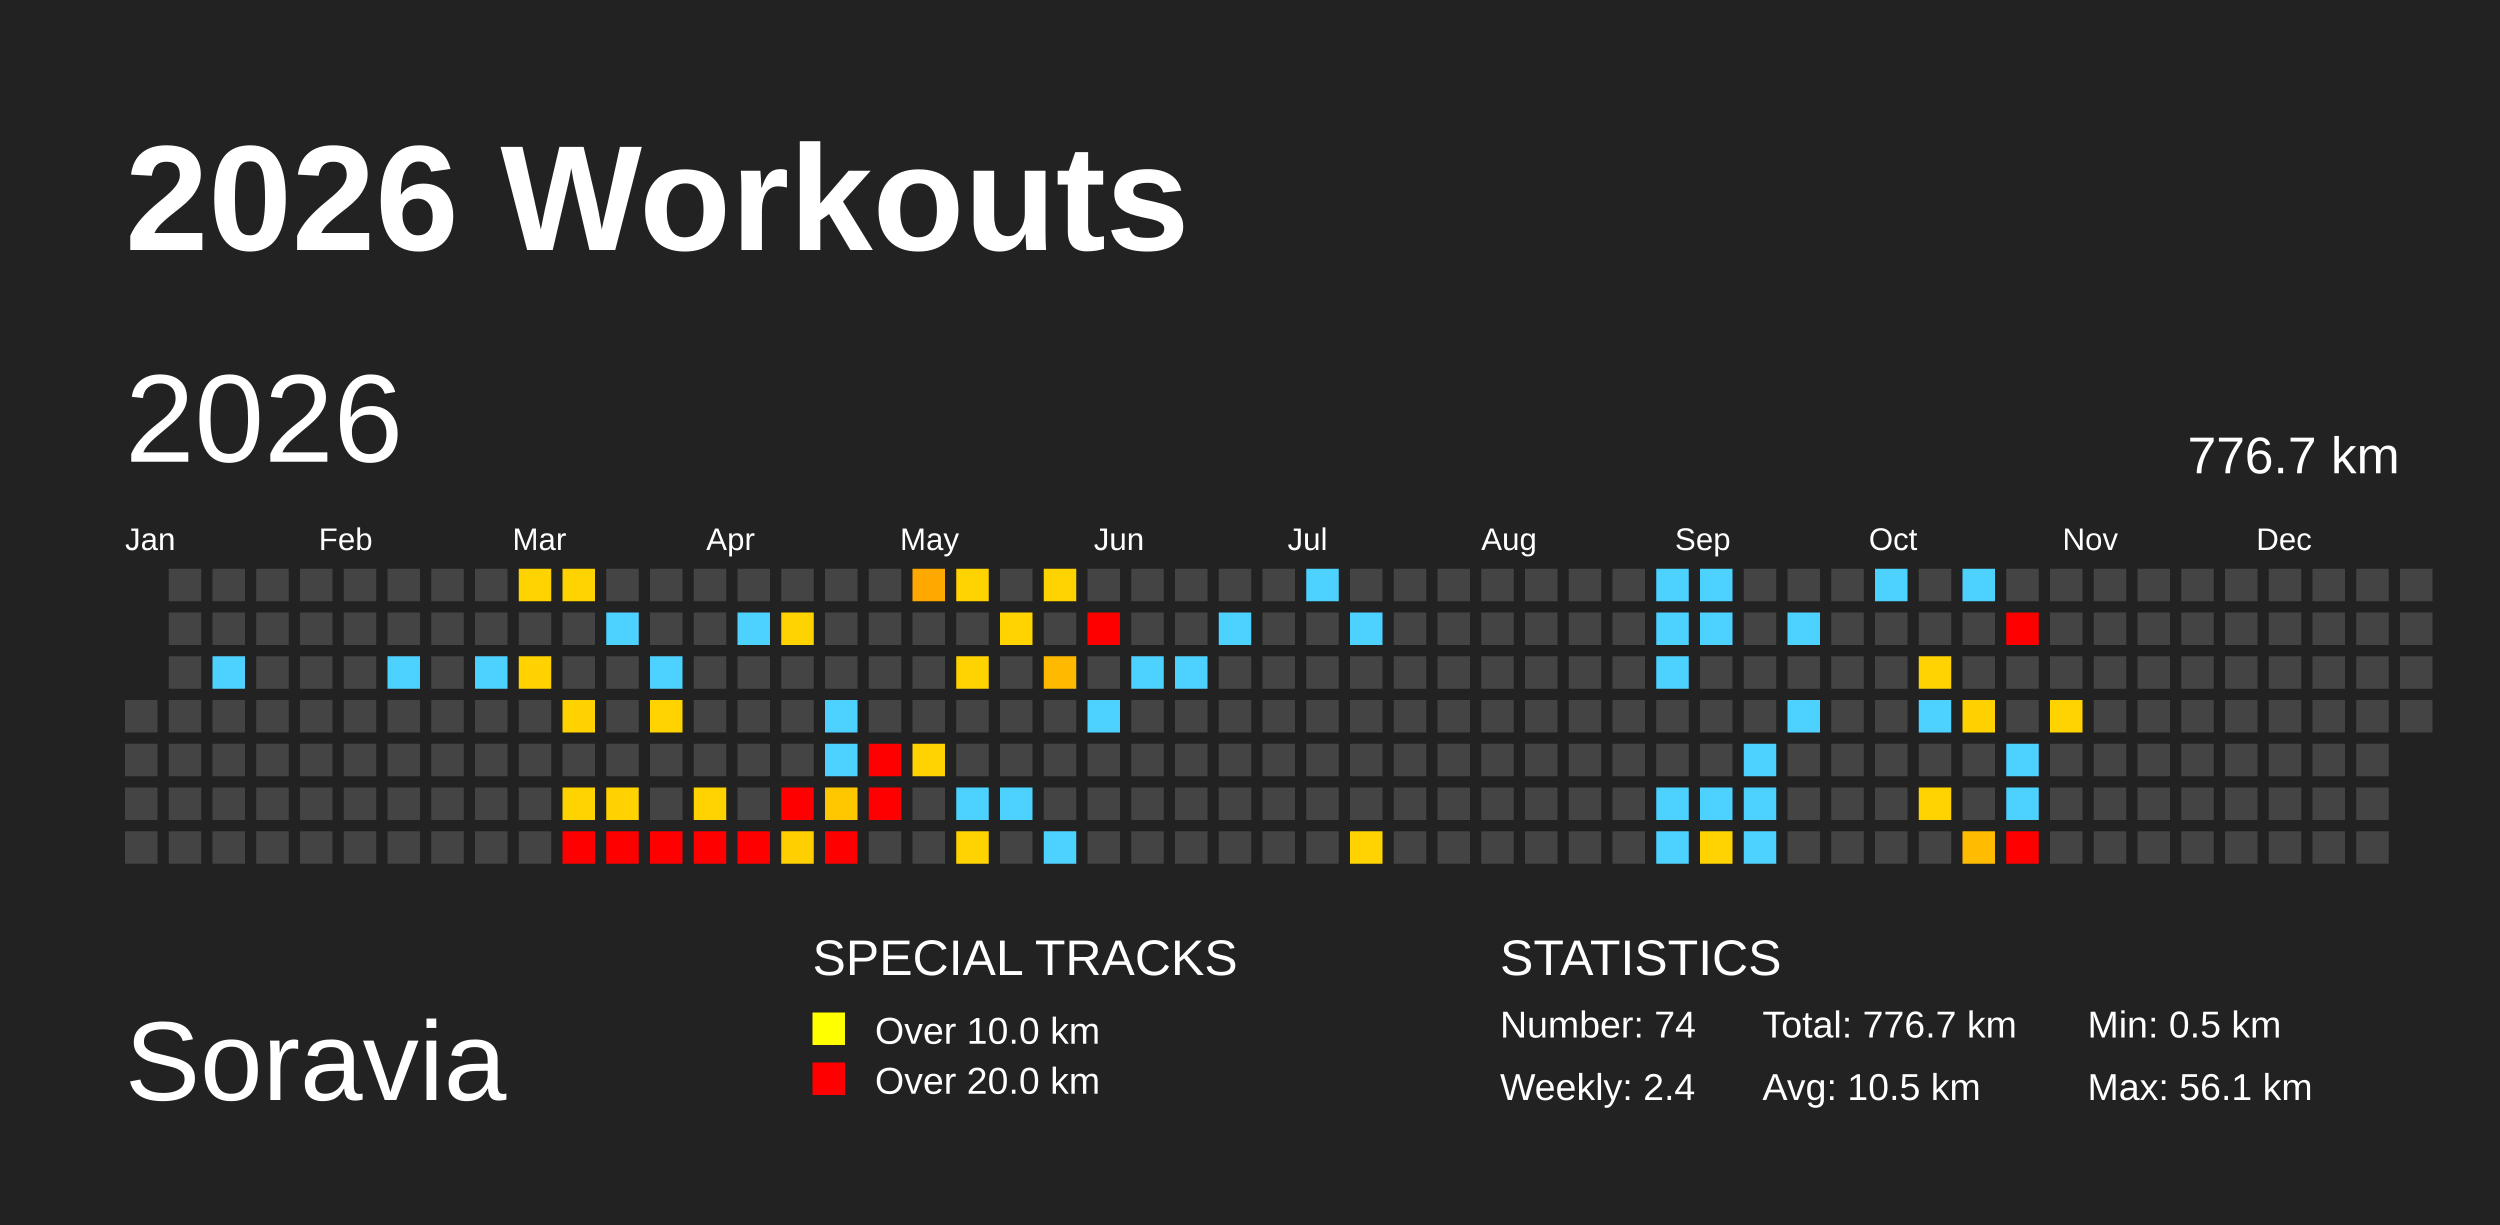
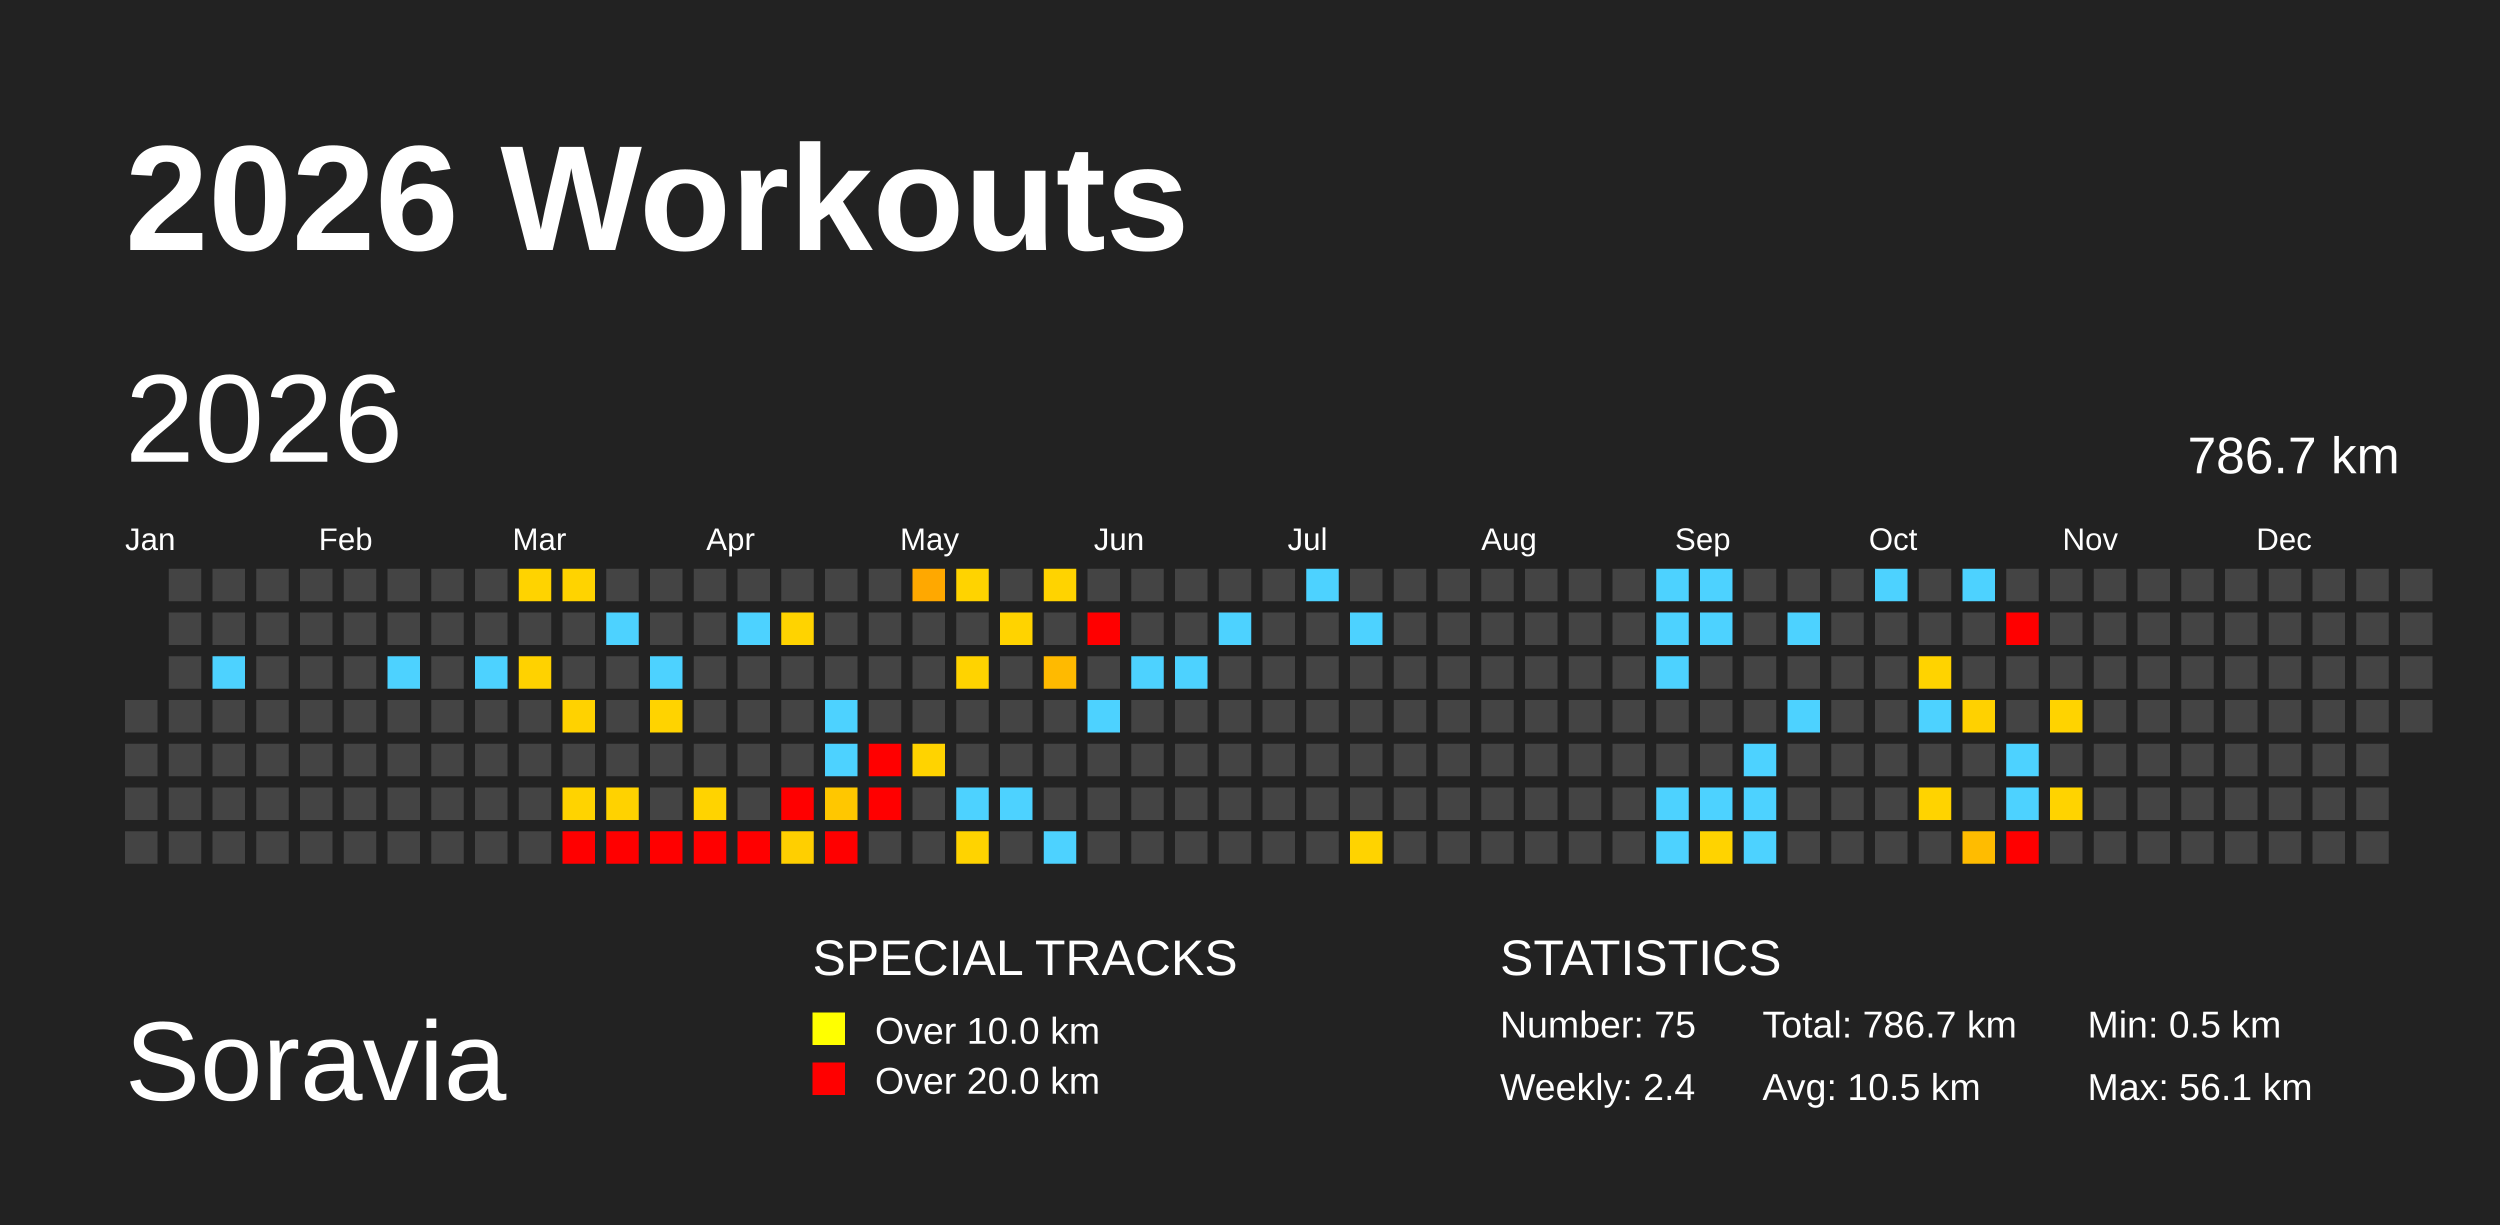
<svg xmlns="http://www.w3.org/2000/svg" baseProfile="full" height="98mm" version="1.1" viewBox="0,0,200,98" width="200mm">
  <defs />
  <rect fill="#222222" height="98" width="200" x="0" y="0" />
  <text fill="#FFFFFF" style="font-size:12px; font-family:Arial; font-weight:bold;" x="10" y="20">2026 Workouts</text>
  <text fill="#FFFFFF" style="font-size:9px; font-family:Arial" x="10" y="88">Soravia</text>
  <text fill="#FFFFFF" style="font-size:4px; font-family:Arial" x="65" y="78">SPECIAL TRACKS</text>
  <rect fill="yellow" height="2.6" width="2.6" x="65" y="81" />
  <text fill="#FFFFFF" style="font-size:3px; font-family:Arial" x="70" y="83.5">Over 10.0 km</text>
  <rect fill="red" height="2.6" width="2.6" x="65" y="85" />
  <text fill="#FFFFFF" style="font-size:3px; font-family:Arial" x="70" y="87.5">Over 20.0 km</text>
  <text fill="#FFFFFF" style="font-size:4px; font-family:Arial" x="120" y="78">STATISTICS</text>
-   <text fill="#FFFFFF" style="font-size:3px; font-family:Arial" x="120" y="83">Number: 74</text>
+   <text fill="#FFFFFF" style="font-size:3px; font-family:Arial" x="120" y="83">Number: 75</text>
  <text fill="#FFFFFF" style="font-size:3px; font-family:Arial" x="120" y="88">Weekly: 2.4</text>
-   <text fill="#FFFFFF" style="font-size:3px; font-family:Arial" x="141" y="83">Total: 776.7 km</text>
+   <text fill="#FFFFFF" style="font-size:3px; font-family:Arial" x="141" y="83">Total: 786.7 km</text>
  <text fill="#FFFFFF" style="font-size:3px; font-family:Arial" x="141" y="88">Avg: 10.5 km</text>
  <text fill="#FFFFFF" style="font-size:3px; font-family:Arial" x="167" y="83">Min: 0.5 km</text>
  <text fill="#FFFFFF" style="font-size:3px; font-family:Arial" x="167" y="88">Max: 56.1 km</text>
  <text dominant-baseline="hanging" fill="#FFFFFF" style="font-size:10.0px; font-family:Arial;" x="10" y="30">2026</text>
-   <text dominant-baseline="hanging" fill="#FFFFFF" style="font-size:4.125px; font-family:Arial;" x="175" y="35">776.7 km</text>
+   <text dominant-baseline="hanging" fill="#FFFFFF" style="font-size:4.125px; font-family:Arial;" x="175" y="35">786.7 km</text>
  <text fill="#FFFFFF" style="font-size:2.5px; font-family:Arial" x="10.0" y="44">Jan</text>
  <text fill="#FFFFFF" style="font-size:2.5px; font-family:Arial" x="25.5" y="44">Feb</text>
  <text fill="#FFFFFF" style="font-size:2.5px; font-family:Arial" x="41.0" y="44">Mar</text>
  <text fill="#FFFFFF" style="font-size:2.5px; font-family:Arial" x="56.5" y="44">Apr</text>
  <text fill="#FFFFFF" style="font-size:2.5px; font-family:Arial" x="72.0" y="44">May</text>
  <text fill="#FFFFFF" style="font-size:2.5px; font-family:Arial" x="87.5" y="44">Jun</text>
  <text fill="#FFFFFF" style="font-size:2.5px; font-family:Arial" x="103.0" y="44">Jul</text>
  <text fill="#FFFFFF" style="font-size:2.5px; font-family:Arial" x="118.5" y="44">Aug</text>
  <text fill="#FFFFFF" style="font-size:2.5px; font-family:Arial" x="134.0" y="44">Sep</text>
  <text fill="#FFFFFF" style="font-size:2.5px; font-family:Arial" x="149.5" y="44">Oct</text>
  <text fill="#FFFFFF" style="font-size:2.5px; font-family:Arial" x="165.0" y="44">Nov</text>
  <text fill="#FFFFFF" style="font-size:2.5px; font-family:Arial" x="180.5" y="44">Dec</text>
  <rect fill="#444444" height="2.6" width="2.6" x="10.0" y="56.0" />
  <rect fill="#444444" height="2.6" width="2.6" x="10.0" y="59.5" />
  <rect fill="#444444" height="2.6" width="2.6" x="10.0" y="63.0" />
  <rect fill="#444444" height="2.6" width="2.6" x="10.0" y="66.5" />
  <rect fill="#444444" height="2.6" width="2.6" x="13.5" y="45.5" />
  <rect fill="#444444" height="2.6" width="2.6" x="13.5" y="49.0" />
  <rect fill="#444444" height="2.6" width="2.6" x="13.5" y="52.5" />
  <rect fill="#444444" height="2.6" width="2.6" x="13.5" y="56.0" />
  <rect fill="#444444" height="2.6" width="2.6" x="13.5" y="59.5" />
  <rect fill="#444444" height="2.6" width="2.6" x="13.5" y="63.0" />
  <rect fill="#444444" height="2.6" width="2.6" x="13.5" y="66.5" />
  <rect fill="#444444" height="2.6" width="2.6" x="17.0" y="45.5" />
  <rect fill="#444444" height="2.6" width="2.6" x="17.0" y="49.0" />
  <rect fill="#4dd2ff" height="2.6" width="2.6" x="17.0" y="52.5" />
  <rect fill="#444444" height="2.6" width="2.6" x="17.0" y="56.0" />
  <rect fill="#444444" height="2.6" width="2.6" x="17.0" y="59.5" />
  <rect fill="#444444" height="2.6" width="2.6" x="17.0" y="63.0" />
  <rect fill="#444444" height="2.6" width="2.6" x="17.0" y="66.5" />
  <rect fill="#444444" height="2.6" width="2.6" x="20.5" y="45.5" />
  <rect fill="#444444" height="2.6" width="2.6" x="20.5" y="49.0" />
  <rect fill="#444444" height="2.6" width="2.6" x="20.5" y="52.5" />
  <rect fill="#444444" height="2.6" width="2.6" x="20.5" y="56.0" />
  <rect fill="#444444" height="2.6" width="2.6" x="20.5" y="59.5" />
  <rect fill="#444444" height="2.6" width="2.6" x="20.5" y="63.0" />
  <rect fill="#444444" height="2.6" width="2.6" x="20.5" y="66.5" />
  <rect fill="#444444" height="2.6" width="2.6" x="24.0" y="45.5" />
  <rect fill="#444444" height="2.6" width="2.6" x="24.0" y="49.0" />
  <rect fill="#444444" height="2.6" width="2.6" x="24.0" y="52.5" />
  <rect fill="#444444" height="2.6" width="2.6" x="24.0" y="56.0" />
  <rect fill="#444444" height="2.6" width="2.6" x="24.0" y="59.5" />
  <rect fill="#444444" height="2.6" width="2.6" x="24.0" y="63.0" />
  <rect fill="#444444" height="2.6" width="2.6" x="24.0" y="66.5" />
  <rect fill="#444444" height="2.6" width="2.6" x="27.5" y="45.5" />
  <rect fill="#444444" height="2.6" width="2.6" x="27.5" y="49.0" />
  <rect fill="#444444" height="2.6" width="2.6" x="27.5" y="52.5" />
  <rect fill="#444444" height="2.6" width="2.6" x="27.5" y="56.0" />
  <rect fill="#444444" height="2.6" width="2.6" x="27.5" y="59.5" />
  <rect fill="#444444" height="2.6" width="2.6" x="27.5" y="63.0" />
  <rect fill="#444444" height="2.6" width="2.6" x="27.5" y="66.5" />
  <rect fill="#444444" height="2.6" width="2.6" x="31.0" y="45.5" />
  <rect fill="#444444" height="2.6" width="2.6" x="31.0" y="49.0" />
  <rect fill="#4dd2ff" height="2.6" width="2.6" x="31.0" y="52.5" />
  <rect fill="#444444" height="2.6" width="2.6" x="31.0" y="56.0" />
  <rect fill="#444444" height="2.6" width="2.6" x="31.0" y="59.5" />
  <rect fill="#444444" height="2.6" width="2.6" x="31.0" y="63.0" />
  <rect fill="#444444" height="2.6" width="2.6" x="31.0" y="66.5" />
  <rect fill="#444444" height="2.6" width="2.6" x="34.5" y="45.5" />
  <rect fill="#444444" height="2.6" width="2.6" x="34.5" y="49.0" />
  <rect fill="#444444" height="2.6" width="2.6" x="34.5" y="52.5" />
  <rect fill="#444444" height="2.6" width="2.6" x="34.5" y="56.0" />
  <rect fill="#444444" height="2.6" width="2.6" x="34.5" y="59.5" />
  <rect fill="#444444" height="2.6" width="2.6" x="34.5" y="63.0" />
  <rect fill="#444444" height="2.6" width="2.6" x="34.5" y="66.5" />
  <rect fill="#444444" height="2.6" width="2.6" x="38.0" y="45.5" />
  <rect fill="#444444" height="2.6" width="2.6" x="38.0" y="49.0" />
  <rect fill="#4dd2ff" height="2.6" width="2.6" x="38.0" y="52.5" />
  <rect fill="#444444" height="2.6" width="2.6" x="38.0" y="56.0" />
  <rect fill="#444444" height="2.6" width="2.6" x="38.0" y="59.5" />
  <rect fill="#444444" height="2.6" width="2.6" x="38.0" y="63.0" />
  <rect fill="#444444" height="2.6" width="2.6" x="38.0" y="66.5" />
  <rect fill="#ffd300" height="2.6" width="2.6" x="41.5" y="45.5" />
  <rect fill="#444444" height="2.6" width="2.6" x="41.5" y="49.0" />
  <rect fill="#ffd200" height="2.6" width="2.6" x="41.5" y="52.5" />
  <rect fill="#444444" height="2.6" width="2.6" x="41.5" y="56.0" />
  <rect fill="#444444" height="2.6" width="2.6" x="41.5" y="59.5" />
  <rect fill="#444444" height="2.6" width="2.6" x="41.5" y="63.0" />
  <rect fill="#444444" height="2.6" width="2.6" x="41.5" y="66.5" />
  <rect fill="#ffd300" height="2.6" width="2.6" x="45.0" y="45.5" />
  <rect fill="#444444" height="2.6" width="2.6" x="45.0" y="49.0" />
  <rect fill="#444444" height="2.6" width="2.6" x="45.0" y="52.5" />
  <rect fill="#ffd200" height="2.6" width="2.6" x="45.0" y="56.0" />
  <rect fill="#444444" height="2.6" width="2.6" x="45.0" y="59.5" />
  <rect fill="#ffd300" height="2.6" width="2.6" x="45.0" y="63.0" />
  <rect fill="red" height="2.6" width="2.6" x="45.0" y="66.5" />
  <rect fill="#444444" height="2.6" width="2.6" x="48.5" y="45.5" />
  <rect fill="#4dd2ff" height="2.6" width="2.6" x="48.5" y="49.0" />
  <rect fill="#444444" height="2.6" width="2.6" x="48.5" y="52.5" />
  <rect fill="#444444" height="2.6" width="2.6" x="48.5" y="56.0" />
  <rect fill="#444444" height="2.6" width="2.6" x="48.5" y="59.5" />
  <rect fill="#ffd200" height="2.6" width="2.6" x="48.5" y="63.0" />
  <rect fill="red" height="2.6" width="2.6" x="48.5" y="66.5" />
  <rect fill="#444444" height="2.6" width="2.6" x="52.0" y="45.5" />
  <rect fill="#444444" height="2.6" width="2.6" x="52.0" y="49.0" />
  <rect fill="#4dd2ff" height="2.6" width="2.6" x="52.0" y="52.5" />
  <rect fill="#ffd300" height="2.6" width="2.6" x="52.0" y="56.0" />
  <rect fill="#444444" height="2.6" width="2.6" x="52.0" y="59.5" />
  <rect fill="#444444" height="2.6" width="2.6" x="52.0" y="63.0" />
  <rect fill="red" height="2.6" width="2.6" x="52.0" y="66.5" />
  <rect fill="#444444" height="2.6" width="2.6" x="55.5" y="45.5" />
  <rect fill="#444444" height="2.6" width="2.6" x="55.5" y="49.0" />
  <rect fill="#444444" height="2.6" width="2.6" x="55.5" y="52.5" />
  <rect fill="#444444" height="2.6" width="2.6" x="55.5" y="56.0" />
  <rect fill="#444444" height="2.6" width="2.6" x="55.5" y="59.5" />
  <rect fill="#ffd300" height="2.6" width="2.6" x="55.5" y="63.0" />
  <rect fill="red" height="2.6" width="2.6" x="55.5" y="66.5" />
  <rect fill="#444444" height="2.6" width="2.6" x="59.0" y="45.5" />
  <rect fill="#4dd2ff" height="2.6" width="2.6" x="59.0" y="49.0" />
  <rect fill="#444444" height="2.6" width="2.6" x="59.0" y="52.5" />
  <rect fill="#444444" height="2.6" width="2.6" x="59.0" y="56.0" />
  <rect fill="#444444" height="2.6" width="2.6" x="59.0" y="59.5" />
  <rect fill="#444444" height="2.6" width="2.6" x="59.0" y="63.0" />
  <rect fill="red" height="2.6" width="2.6" x="59.0" y="66.5" />
  <rect fill="#444444" height="2.6" width="2.6" x="62.5" y="45.5" />
  <rect fill="#ffd300" height="2.6" width="2.6" x="62.5" y="49.0" />
  <rect fill="#444444" height="2.6" width="2.6" x="62.5" y="52.5" />
  <rect fill="#444444" height="2.6" width="2.6" x="62.5" y="56.0" />
  <rect fill="#444444" height="2.6" width="2.6" x="62.5" y="59.5" />
  <rect fill="red" height="2.6" width="2.6" x="62.5" y="63.0" />
  <rect fill="#ffcf00" height="2.6" width="2.6" x="62.5" y="66.5" />
  <rect fill="#444444" height="2.6" width="2.6" x="66.0" y="45.5" />
  <rect fill="#444444" height="2.6" width="2.6" x="66.0" y="49.0" />
  <rect fill="#444444" height="2.6" width="2.6" x="66.0" y="52.5" />
  <rect fill="#4dd2ff" height="2.6" width="2.6" x="66.0" y="56.0" />
  <rect fill="#4dd2ff" height="2.6" width="2.6" x="66.0" y="59.5" />
  <rect fill="#ffc700" height="2.6" width="2.6" x="66.0" y="63.0" />
  <rect fill="red" height="2.6" width="2.6" x="66.0" y="66.5" />
  <rect fill="#444444" height="2.6" width="2.6" x="69.5" y="45.5" />
  <rect fill="#444444" height="2.6" width="2.6" x="69.5" y="49.0" />
  <rect fill="#444444" height="2.6" width="2.6" x="69.5" y="52.5" />
  <rect fill="#444444" height="2.6" width="2.6" x="69.5" y="56.0" />
  <rect fill="red" height="2.6" width="2.6" x="69.5" y="59.5" />
  <rect fill="red" height="2.6" width="2.6" x="69.5" y="63.0" />
  <rect fill="#444444" height="2.6" width="2.6" x="69.5" y="66.5" />
  <rect fill="#ffa800" height="2.6" width="2.6" x="73.0" y="45.5" />
  <rect fill="#444444" height="2.6" width="2.6" x="73.0" y="49.0" />
  <rect fill="#444444" height="2.6" width="2.6" x="73.0" y="52.5" />
  <rect fill="#444444" height="2.6" width="2.6" x="73.0" y="56.0" />
  <rect fill="#ffd300" height="2.6" width="2.6" x="73.0" y="59.5" />
  <rect fill="#444444" height="2.6" width="2.6" x="73.0" y="63.0" />
  <rect fill="#444444" height="2.6" width="2.6" x="73.0" y="66.5" />
  <rect fill="#ffd300" height="2.6" width="2.6" x="76.5" y="45.5" />
  <rect fill="#444444" height="2.6" width="2.6" x="76.5" y="49.0" />
  <rect fill="#ffd300" height="2.6" width="2.6" x="76.5" y="52.5" />
  <rect fill="#444444" height="2.6" width="2.6" x="76.5" y="56.0" />
  <rect fill="#444444" height="2.6" width="2.6" x="76.5" y="59.5" />
  <rect fill="#4dd2ff" height="2.6" width="2.6" x="76.5" y="63.0" />
  <rect fill="#ffd300" height="2.6" width="2.6" x="76.5" y="66.5" />
  <rect fill="#444444" height="2.6" width="2.6" x="80.0" y="45.5" />
  <rect fill="#ffd300" height="2.6" width="2.6" x="80.0" y="49.0" />
  <rect fill="#444444" height="2.6" width="2.6" x="80.0" y="52.5" />
  <rect fill="#444444" height="2.6" width="2.6" x="80.0" y="56.0" />
  <rect fill="#444444" height="2.6" width="2.6" x="80.0" y="59.5" />
  <rect fill="#4dd2ff" height="2.6" width="2.6" x="80.0" y="63.0" />
  <rect fill="#444444" height="2.6" width="2.6" x="80.0" y="66.5" />
  <rect fill="#ffd300" height="2.6" width="2.6" x="83.5" y="45.5" />
  <rect fill="#444444" height="2.6" width="2.6" x="83.5" y="49.0" />
  <rect fill="#ffba00" height="2.6" width="2.6" x="83.5" y="52.5" />
  <rect fill="#444444" height="2.6" width="2.6" x="83.5" y="56.0" />
  <rect fill="#444444" height="2.6" width="2.6" x="83.5" y="59.5" />
  <rect fill="#444444" height="2.6" width="2.6" x="83.5" y="63.0" />
  <rect fill="#4dd2ff" height="2.6" width="2.6" x="83.5" y="66.5" />
  <rect fill="#444444" height="2.6" width="2.6" x="87.0" y="45.5" />
  <rect fill="red" height="2.6" width="2.6" x="87.0" y="49.0" />
  <rect fill="#444444" height="2.6" width="2.6" x="87.0" y="52.5" />
  <rect fill="#4dd2ff" height="2.6" width="2.6" x="87.0" y="56.0" />
  <rect fill="#444444" height="2.6" width="2.6" x="87.0" y="59.5" />
  <rect fill="#444444" height="2.6" width="2.6" x="87.0" y="63.0" />
  <rect fill="#444444" height="2.6" width="2.6" x="87.0" y="66.5" />
  <rect fill="#444444" height="2.6" width="2.6" x="90.5" y="45.5" />
  <rect fill="#444444" height="2.6" width="2.6" x="90.5" y="49.0" />
  <rect fill="#4dd2ff" height="2.6" width="2.6" x="90.5" y="52.5" />
  <rect fill="#444444" height="2.6" width="2.6" x="90.5" y="56.0" />
  <rect fill="#444444" height="2.6" width="2.6" x="90.5" y="59.5" />
  <rect fill="#444444" height="2.6" width="2.6" x="90.5" y="63.0" />
  <rect fill="#444444" height="2.6" width="2.6" x="90.5" y="66.5" />
  <rect fill="#444444" height="2.6" width="2.6" x="94.0" y="45.5" />
  <rect fill="#444444" height="2.6" width="2.6" x="94.0" y="49.0" />
  <rect fill="#4dd2ff" height="2.6" width="2.6" x="94.0" y="52.5" />
  <rect fill="#444444" height="2.6" width="2.6" x="94.0" y="56.0" />
  <rect fill="#444444" height="2.6" width="2.6" x="94.0" y="59.5" />
  <rect fill="#444444" height="2.6" width="2.6" x="94.0" y="63.0" />
  <rect fill="#444444" height="2.6" width="2.6" x="94.0" y="66.5" />
  <rect fill="#444444" height="2.6" width="2.6" x="97.5" y="45.5" />
  <rect fill="#4dd2ff" height="2.6" width="2.6" x="97.5" y="49.0" />
  <rect fill="#444444" height="2.6" width="2.6" x="97.5" y="52.5" />
  <rect fill="#444444" height="2.6" width="2.6" x="97.5" y="56.0" />
  <rect fill="#444444" height="2.6" width="2.6" x="97.5" y="59.5" />
  <rect fill="#444444" height="2.6" width="2.6" x="97.5" y="63.0" />
  <rect fill="#444444" height="2.6" width="2.6" x="97.5" y="66.5" />
  <rect fill="#444444" height="2.6" width="2.6" x="101.0" y="45.5" />
  <rect fill="#444444" height="2.6" width="2.6" x="101.0" y="49.0" />
  <rect fill="#444444" height="2.6" width="2.6" x="101.0" y="52.5" />
  <rect fill="#444444" height="2.6" width="2.6" x="101.0" y="56.0" />
  <rect fill="#444444" height="2.6" width="2.6" x="101.0" y="59.5" />
  <rect fill="#444444" height="2.6" width="2.6" x="101.0" y="63.0" />
  <rect fill="#444444" height="2.6" width="2.6" x="101.0" y="66.5" />
  <rect fill="#4dd2ff" height="2.6" width="2.6" x="104.5" y="45.5" />
  <rect fill="#444444" height="2.6" width="2.6" x="104.5" y="49.0" />
  <rect fill="#444444" height="2.6" width="2.6" x="104.5" y="52.5" />
  <rect fill="#444444" height="2.6" width="2.6" x="104.5" y="56.0" />
  <rect fill="#444444" height="2.6" width="2.6" x="104.5" y="59.5" />
  <rect fill="#444444" height="2.6" width="2.6" x="104.5" y="63.0" />
  <rect fill="#444444" height="2.6" width="2.6" x="104.5" y="66.5" />
  <rect fill="#444444" height="2.6" width="2.6" x="108.0" y="45.5" />
  <rect fill="#4dd2ff" height="2.6" width="2.6" x="108.0" y="49.0" />
  <rect fill="#444444" height="2.6" width="2.6" x="108.0" y="52.5" />
  <rect fill="#444444" height="2.6" width="2.6" x="108.0" y="56.0" />
  <rect fill="#444444" height="2.6" width="2.6" x="108.0" y="59.5" />
  <rect fill="#444444" height="2.6" width="2.6" x="108.0" y="63.0" />
  <rect fill="#ffd300" height="2.6" width="2.6" x="108.0" y="66.5" />
  <rect fill="#444444" height="2.6" width="2.6" x="111.5" y="45.5" />
  <rect fill="#444444" height="2.6" width="2.6" x="111.5" y="49.0" />
  <rect fill="#444444" height="2.6" width="2.6" x="111.5" y="52.5" />
  <rect fill="#444444" height="2.6" width="2.6" x="111.5" y="56.0" />
  <rect fill="#444444" height="2.6" width="2.6" x="111.5" y="59.5" />
  <rect fill="#444444" height="2.6" width="2.6" x="111.5" y="63.0" />
  <rect fill="#444444" height="2.6" width="2.6" x="111.5" y="66.5" />
  <rect fill="#444444" height="2.6" width="2.6" x="115.0" y="45.5" />
  <rect fill="#444444" height="2.6" width="2.6" x="115.0" y="49.0" />
  <rect fill="#444444" height="2.6" width="2.6" x="115.0" y="52.5" />
  <rect fill="#444444" height="2.6" width="2.6" x="115.0" y="56.0" />
  <rect fill="#444444" height="2.6" width="2.6" x="115.0" y="59.5" />
  <rect fill="#444444" height="2.6" width="2.6" x="115.0" y="63.0" />
  <rect fill="#444444" height="2.6" width="2.6" x="115.0" y="66.5" />
  <rect fill="#444444" height="2.6" width="2.6" x="118.5" y="45.5" />
  <rect fill="#444444" height="2.6" width="2.6" x="118.5" y="49.0" />
  <rect fill="#444444" height="2.6" width="2.6" x="118.5" y="52.5" />
  <rect fill="#444444" height="2.6" width="2.6" x="118.5" y="56.0" />
  <rect fill="#444444" height="2.6" width="2.6" x="118.5" y="59.5" />
  <rect fill="#444444" height="2.6" width="2.6" x="118.5" y="63.0" />
  <rect fill="#444444" height="2.6" width="2.6" x="118.5" y="66.5" />
  <rect fill="#444444" height="2.6" width="2.6" x="122.0" y="45.5" />
  <rect fill="#444444" height="2.6" width="2.6" x="122.0" y="49.0" />
  <rect fill="#444444" height="2.6" width="2.6" x="122.0" y="52.5" />
  <rect fill="#444444" height="2.6" width="2.6" x="122.0" y="56.0" />
  <rect fill="#444444" height="2.6" width="2.6" x="122.0" y="59.5" />
  <rect fill="#444444" height="2.6" width="2.6" x="122.0" y="63.0" />
  <rect fill="#444444" height="2.6" width="2.6" x="122.0" y="66.5" />
  <rect fill="#444444" height="2.6" width="2.6" x="125.5" y="45.5" />
  <rect fill="#444444" height="2.6" width="2.6" x="125.5" y="49.0" />
  <rect fill="#444444" height="2.6" width="2.6" x="125.5" y="52.5" />
  <rect fill="#444444" height="2.6" width="2.6" x="125.5" y="56.0" />
  <rect fill="#444444" height="2.6" width="2.6" x="125.5" y="59.5" />
  <rect fill="#444444" height="2.6" width="2.6" x="125.5" y="63.0" />
  <rect fill="#444444" height="2.6" width="2.6" x="125.5" y="66.5" />
  <rect fill="#444444" height="2.6" width="2.6" x="129.0" y="45.5" />
  <rect fill="#444444" height="2.6" width="2.6" x="129.0" y="49.0" />
  <rect fill="#444444" height="2.6" width="2.6" x="129.0" y="52.5" />
  <rect fill="#444444" height="2.6" width="2.6" x="129.0" y="56.0" />
  <rect fill="#444444" height="2.6" width="2.6" x="129.0" y="59.5" />
  <rect fill="#444444" height="2.6" width="2.6" x="129.0" y="63.0" />
  <rect fill="#444444" height="2.6" width="2.6" x="129.0" y="66.5" />
  <rect fill="#4dd2ff" height="2.6" width="2.6" x="132.5" y="45.5" />
  <rect fill="#4dd2ff" height="2.6" width="2.6" x="132.5" y="49.0" />
  <rect fill="#4dd2ff" height="2.6" width="2.6" x="132.5" y="52.5" />
  <rect fill="#444444" height="2.6" width="2.6" x="132.5" y="56.0" />
  <rect fill="#444444" height="2.6" width="2.6" x="132.5" y="59.5" />
  <rect fill="#4dd2ff" height="2.6" width="2.6" x="132.5" y="63.0" />
  <rect fill="#4dd2ff" height="2.6" width="2.6" x="132.5" y="66.5" />
  <rect fill="#4dd2ff" height="2.6" width="2.6" x="136.0" y="45.5" />
  <rect fill="#4dd2ff" height="2.6" width="2.6" x="136.0" y="49.0" />
  <rect fill="#444444" height="2.6" width="2.6" x="136.0" y="52.5" />
  <rect fill="#444444" height="2.6" width="2.6" x="136.0" y="56.0" />
  <rect fill="#444444" height="2.6" width="2.6" x="136.0" y="59.5" />
  <rect fill="#4dd2ff" height="2.6" width="2.6" x="136.0" y="63.0" />
  <rect fill="#ffd300" height="2.6" width="2.6" x="136.0" y="66.5" />
  <rect fill="#444444" height="2.6" width="2.6" x="139.5" y="45.5" />
  <rect fill="#444444" height="2.6" width="2.6" x="139.5" y="49.0" />
  <rect fill="#444444" height="2.6" width="2.6" x="139.5" y="52.5" />
  <rect fill="#444444" height="2.6" width="2.6" x="139.5" y="56.0" />
  <rect fill="#4dd2ff" height="2.6" width="2.6" x="139.5" y="59.5" />
  <rect fill="#4dd2ff" height="2.6" width="2.6" x="139.5" y="63.0" />
  <rect fill="#4dd2ff" height="2.6" width="2.6" x="139.5" y="66.5" />
  <rect fill="#444444" height="2.6" width="2.6" x="143.0" y="45.5" />
  <rect fill="#4dd2ff" height="2.6" width="2.6" x="143.0" y="49.0" />
  <rect fill="#444444" height="2.6" width="2.6" x="143.0" y="52.5" />
  <rect fill="#4dd2ff" height="2.6" width="2.6" x="143.0" y="56.0" />
  <rect fill="#444444" height="2.6" width="2.6" x="143.0" y="59.5" />
  <rect fill="#444444" height="2.6" width="2.6" x="143.0" y="63.0" />
  <rect fill="#444444" height="2.6" width="2.6" x="143.0" y="66.5" />
  <rect fill="#444444" height="2.6" width="2.6" x="146.5" y="45.5" />
  <rect fill="#444444" height="2.6" width="2.6" x="146.5" y="49.0" />
  <rect fill="#444444" height="2.6" width="2.6" x="146.5" y="52.5" />
  <rect fill="#444444" height="2.6" width="2.6" x="146.5" y="56.0" />
  <rect fill="#444444" height="2.6" width="2.6" x="146.5" y="59.5" />
  <rect fill="#444444" height="2.6" width="2.6" x="146.5" y="63.0" />
  <rect fill="#444444" height="2.6" width="2.6" x="146.5" y="66.5" />
  <rect fill="#4dd2ff" height="2.6" width="2.6" x="150.0" y="45.5" />
  <rect fill="#444444" height="2.6" width="2.6" x="150.0" y="49.0" />
  <rect fill="#444444" height="2.6" width="2.6" x="150.0" y="52.5" />
  <rect fill="#444444" height="2.6" width="2.6" x="150.0" y="56.0" />
  <rect fill="#444444" height="2.6" width="2.6" x="150.0" y="59.5" />
  <rect fill="#444444" height="2.6" width="2.6" x="150.0" y="63.0" />
  <rect fill="#444444" height="2.6" width="2.6" x="150.0" y="66.5" />
  <rect fill="#444444" height="2.6" width="2.6" x="153.5" y="45.5" />
  <rect fill="#444444" height="2.6" width="2.6" x="153.5" y="49.0" />
  <rect fill="#ffd300" height="2.6" width="2.6" x="153.5" y="52.5" />
  <rect fill="#4dd2ff" height="2.6" width="2.6" x="153.5" y="56.0" />
  <rect fill="#444444" height="2.6" width="2.6" x="153.5" y="59.5" />
  <rect fill="#ffd300" height="2.6" width="2.6" x="153.5" y="63.0" />
  <rect fill="#444444" height="2.6" width="2.6" x="153.5" y="66.5" />
  <rect fill="#4dd2ff" height="2.6" width="2.6" x="157.0" y="45.5" />
  <rect fill="#444444" height="2.6" width="2.6" x="157.0" y="49.0" />
  <rect fill="#444444" height="2.6" width="2.6" x="157.0" y="52.5" />
  <rect fill="#ffd100" height="2.6" width="2.6" x="157.0" y="56.0" />
  <rect fill="#444444" height="2.6" width="2.6" x="157.0" y="59.5" />
  <rect fill="#444444" height="2.6" width="2.6" x="157.0" y="63.0" />
  <rect fill="#ffbc00" height="2.6" width="2.6" x="157.0" y="66.5" />
  <rect fill="#444444" height="2.6" width="2.6" x="160.5" y="45.5" />
  <rect fill="red" height="2.6" width="2.6" x="160.5" y="49.0" />
  <rect fill="#444444" height="2.6" width="2.6" x="160.5" y="52.5" />
  <rect fill="#444444" height="2.6" width="2.6" x="160.5" y="56.0" />
  <rect fill="#4dd2ff" height="2.6" width="2.6" x="160.5" y="59.5" />
  <rect fill="#4dd2ff" height="2.6" width="2.6" x="160.5" y="63.0" />
  <rect fill="red" height="2.6" width="2.6" x="160.5" y="66.5" />
  <rect fill="#444444" height="2.6" width="2.6" x="164.0" y="45.5" />
  <rect fill="#444444" height="2.6" width="2.6" x="164.0" y="49.0" />
  <rect fill="#444444" height="2.6" width="2.6" x="164.0" y="52.5" />
  <rect fill="#ffd300" height="2.6" width="2.6" x="164.0" y="56.0" />
  <rect fill="#444444" height="2.6" width="2.6" x="164.0" y="59.5" />
-   <rect fill="#444444" height="2.6" width="2.6" x="164.0" y="63.0" />
+   <rect fill="#ffd300" height="2.6" width="2.6" x="164.0" y="63.0" />
  <rect fill="#444444" height="2.6" width="2.6" x="164.0" y="66.5" />
  <rect fill="#444444" height="2.6" width="2.6" x="167.5" y="45.5" />
  <rect fill="#444444" height="2.6" width="2.6" x="167.5" y="49.0" />
  <rect fill="#444444" height="2.6" width="2.6" x="167.5" y="52.5" />
  <rect fill="#444444" height="2.6" width="2.6" x="167.5" y="56.0" />
  <rect fill="#444444" height="2.6" width="2.6" x="167.5" y="59.5" />
  <rect fill="#444444" height="2.6" width="2.6" x="167.5" y="63.0" />
  <rect fill="#444444" height="2.6" width="2.6" x="167.5" y="66.5" />
  <rect fill="#444444" height="2.6" width="2.6" x="171.0" y="45.5" />
  <rect fill="#444444" height="2.6" width="2.6" x="171.0" y="49.0" />
  <rect fill="#444444" height="2.6" width="2.6" x="171.0" y="52.5" />
  <rect fill="#444444" height="2.6" width="2.6" x="171.0" y="56.0" />
  <rect fill="#444444" height="2.6" width="2.6" x="171.0" y="59.5" />
  <rect fill="#444444" height="2.6" width="2.6" x="171.0" y="63.0" />
  <rect fill="#444444" height="2.6" width="2.6" x="171.0" y="66.5" />
  <rect fill="#444444" height="2.6" width="2.6" x="174.5" y="45.5" />
  <rect fill="#444444" height="2.6" width="2.6" x="174.5" y="49.0" />
  <rect fill="#444444" height="2.6" width="2.6" x="174.5" y="52.5" />
  <rect fill="#444444" height="2.6" width="2.6" x="174.5" y="56.0" />
  <rect fill="#444444" height="2.6" width="2.6" x="174.5" y="59.5" />
  <rect fill="#444444" height="2.6" width="2.6" x="174.5" y="63.0" />
  <rect fill="#444444" height="2.6" width="2.6" x="174.5" y="66.5" />
  <rect fill="#444444" height="2.6" width="2.6" x="178.0" y="45.5" />
  <rect fill="#444444" height="2.6" width="2.6" x="178.0" y="49.0" />
  <rect fill="#444444" height="2.6" width="2.6" x="178.0" y="52.5" />
  <rect fill="#444444" height="2.6" width="2.6" x="178.0" y="56.0" />
  <rect fill="#444444" height="2.6" width="2.6" x="178.0" y="59.5" />
  <rect fill="#444444" height="2.6" width="2.6" x="178.0" y="63.0" />
  <rect fill="#444444" height="2.6" width="2.6" x="178.0" y="66.5" />
  <rect fill="#444444" height="2.6" width="2.6" x="181.5" y="45.5" />
  <rect fill="#444444" height="2.6" width="2.6" x="181.5" y="49.0" />
  <rect fill="#444444" height="2.6" width="2.6" x="181.5" y="52.5" />
  <rect fill="#444444" height="2.6" width="2.6" x="181.5" y="56.0" />
  <rect fill="#444444" height="2.6" width="2.6" x="181.5" y="59.5" />
  <rect fill="#444444" height="2.6" width="2.6" x="181.5" y="63.0" />
  <rect fill="#444444" height="2.6" width="2.6" x="181.5" y="66.5" />
  <rect fill="#444444" height="2.6" width="2.6" x="185.0" y="45.5" />
  <rect fill="#444444" height="2.6" width="2.6" x="185.0" y="49.0" />
  <rect fill="#444444" height="2.6" width="2.6" x="185.0" y="52.5" />
  <rect fill="#444444" height="2.6" width="2.6" x="185.0" y="56.0" />
  <rect fill="#444444" height="2.6" width="2.6" x="185.0" y="59.5" />
  <rect fill="#444444" height="2.6" width="2.6" x="185.0" y="63.0" />
  <rect fill="#444444" height="2.6" width="2.6" x="185.0" y="66.5" />
  <rect fill="#444444" height="2.6" width="2.6" x="188.5" y="45.5" />
  <rect fill="#444444" height="2.6" width="2.6" x="188.5" y="49.0" />
  <rect fill="#444444" height="2.6" width="2.6" x="188.5" y="52.5" />
  <rect fill="#444444" height="2.6" width="2.6" x="188.5" y="56.0" />
  <rect fill="#444444" height="2.6" width="2.6" x="188.5" y="59.5" />
  <rect fill="#444444" height="2.6" width="2.6" x="188.5" y="63.0" />
  <rect fill="#444444" height="2.6" width="2.6" x="188.5" y="66.5" />
  <rect fill="#444444" height="2.6" width="2.6" x="192.0" y="45.5" />
  <rect fill="#444444" height="2.6" width="2.6" x="192.0" y="49.0" />
  <rect fill="#444444" height="2.6" width="2.6" x="192.0" y="52.5" />
  <rect fill="#444444" height="2.6" width="2.6" x="192.0" y="56.0" />
</svg>
